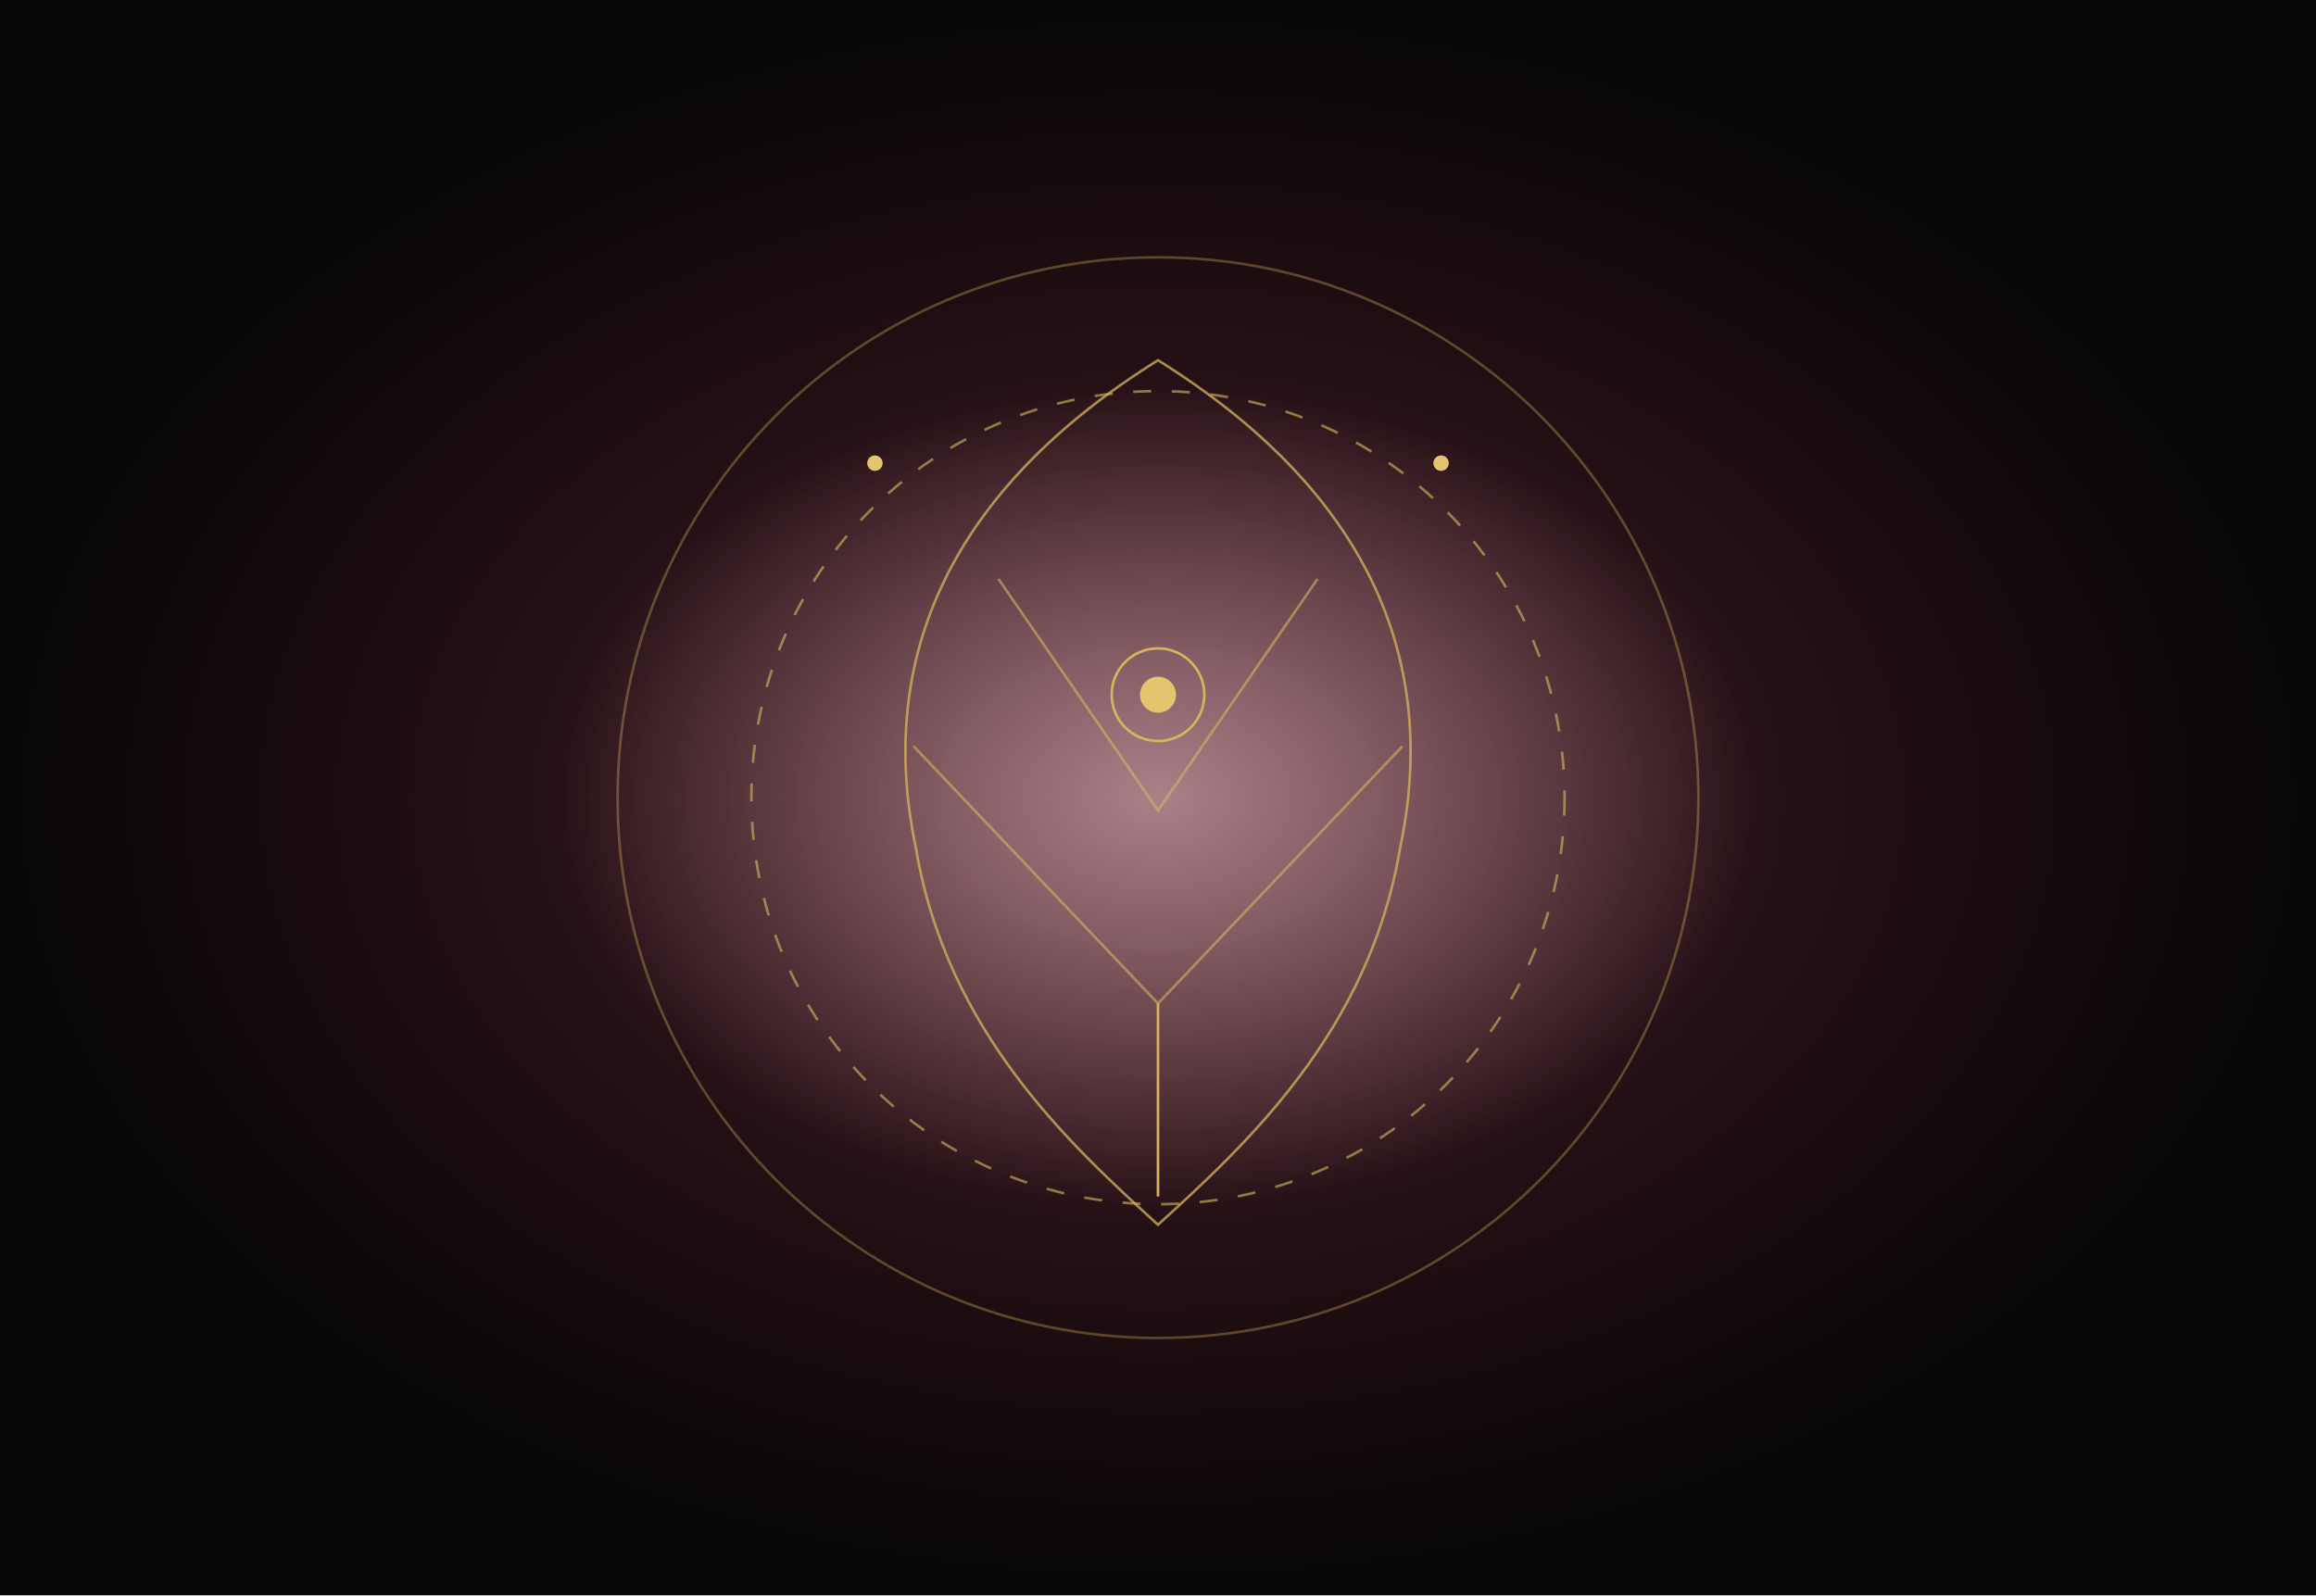
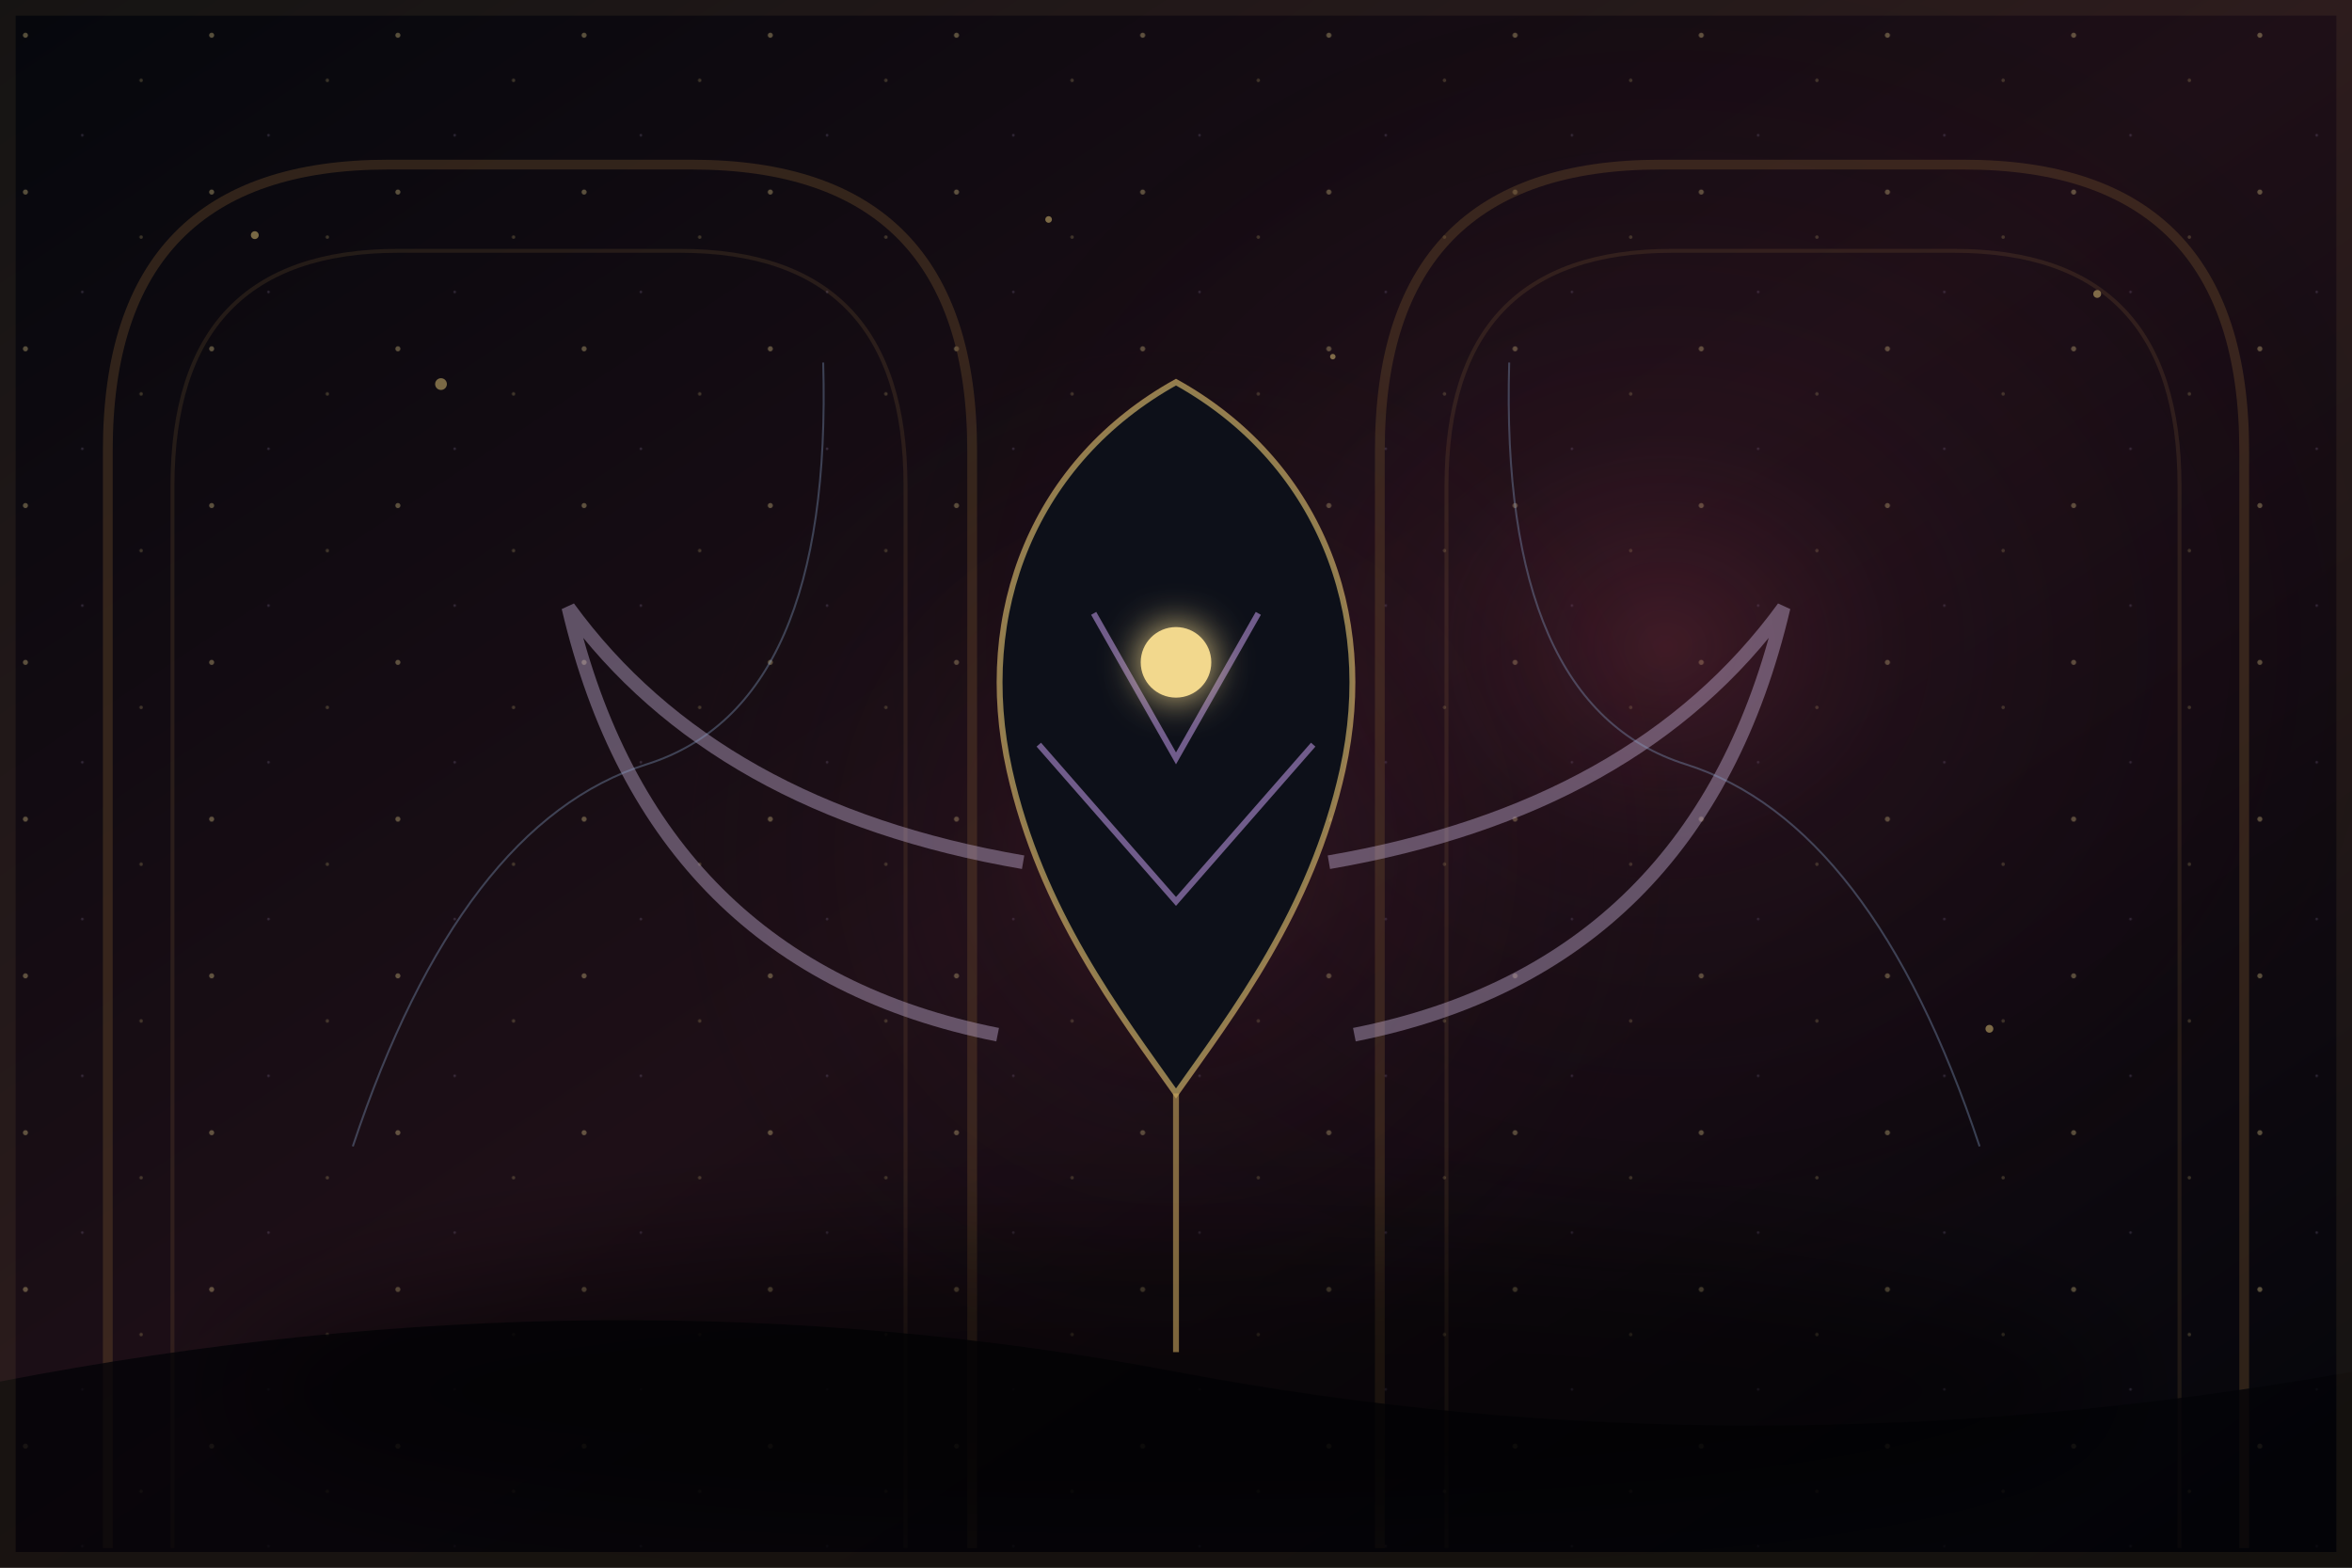
- <svg xmlns="http://www.w3.org/2000/svg" viewBox="0 0 900 620">
+ <svg xmlns="http://www.w3.org/2000/svg" viewBox="0 0 1200 800">
  <defs>
-     <radialGradient id="g">
-       <stop stop-color="#6f2533" stop-opacity=".58" />
-       <stop offset=".52" stop-color="#251015" />
-       <stop offset="1" stop-color="#070607" />
+     <linearGradient id="entitiesbg" x1="0" y1="0" x2="1" y2="1">
+       <stop stop-color="#05070c" />
+       <stop offset=".5" stop-color="#1e0f17" />
+       <stop offset="1" stop-color="#03050a" />
+     </linearGradient>
+     <radialGradient id="entitieshalo">
+       <stop stop-color="#8a3448" stop-opacity=".72" />
+       <stop offset=".28" stop-color="#582238" stop-opacity=".28" />
+       <stop offset="1" stop-color="#000" stop-opacity="0" />
    </radialGradient>
+     <linearGradient id="entitiesgold" x1="0" y1="0" x2="1" y2="1">
+       <stop stop-color="#f4dfa1" />
+       <stop offset=".45" stop-color="#c79a4d" />
+       <stop offset="1" stop-color="#6d4920" />
+     </linearGradient>
+     <linearGradient id="entitiesglass" x1="0" y1="0" x2="0" y2="1">
+       <stop stop-color="#dce8ff" stop-opacity=".26" />
+       <stop offset=".5" stop-color="#8a3448" stop-opacity=".09" />
+       <stop offset="1" stop-color="#04070b" stop-opacity=".38" />
+     </linearGradient>
+     <filter id="entitiesglow" x="-80%" y="-80%" width="260%" height="260%">
+       <feGaussianBlur stdDeviation="10" result="b" />
+       <feMerge>
+         <feMergeNode in="b" />
+         <feMergeNode in="SourceGraphic" />
+       </feMerge>
+     </filter>
+     <filter id="entitiessoft" x="-40%" y="-40%" width="180%" height="180%">
+       <feGaussianBlur stdDeviation="28" />
+     </filter>
+     <pattern id="entitiesstars" width="95" height="80" patternUnits="userSpaceOnUse">
+       <circle cx="13" cy="18" r="1.3" fill="#f1d994" opacity=".48" />
+       <circle cx="72" cy="41" r=".9" fill="#d7c17d" opacity=".32" />
+       <circle cx="42" cy="69" r=".7" fill="#bca8dc" opacity=".24" />
+     </pattern>
  </defs>
-   <rect width="900" height="620" fill="url(#g)" />
-   <g transform="translate(450 310)" fill="none" stroke="#d7b45c">
-     <circle r="210" opacity=".35" />
-     <circle r="158" opacity=".62" stroke-dasharray="7 8" />
-     <path d="M0-170C80-120 110-55 94 20 82 91 34 135 0 166-34 135-82 91-94 20-110-55-80-120 0-170Z" opacity=".75" />
-     <path d="M-95-20 0 80 95-20M-62-85 0 5 62-85" opacity=".6" />
-     <circle cy="-40" r="18" />
-     <path d="M0 80v75" />
+   <rect width="1200" height="800" fill="url(#entitiesbg)" />
+   <rect width="1200" height="800" fill="url(#entitiesstars)" opacity=".7" />
+   <ellipse cx="850" cy="330" rx="440" ry="380" fill="url(#entitieshalo)" opacity=".46" />
+   <path d="M55 790V230Q55 84 198 84h155q143 0 143 146v560M704 790V230Q704 84 847 84h155q143 0 143 146v560" fill="none" stroke="#6b4d2b" stroke-opacity=".4" stroke-width="5" />
+   <path d="M88 790V248q0-120 115-120h144q115 0 115 120v542M738 790V248q0-120 115-120h144q115 0 115 120v542" fill="none" stroke="#d2a65b" stroke-opacity=".12" stroke-width="2" />
+   <path d="M0 705Q310 645 600 700T1200 700V800H0Z" fill="#020307" opacity=".78" />
+   <ellipse cx="600" cy="710" rx="480" ry="78" fill="#000" opacity=".48" filter="url(#entitiessoft)" />
+   <g transform="translate(600 405)">
+     <ellipse cy="30" rx="275" ry="285" fill="url(#entitieshalo)" opacity=".52" />
+     <path d="M0-210C72-170 103-93 85-12 69 60 29 112 0 153-29 112-69 60-85-12-103-93-72-170 0-210Z" fill="#0d1019" stroke="#d8b86c" stroke-opacity=".65" stroke-width="3" />
+     <path d="M-42-92 0-18 42-92M-70-25 0 55 70-25" fill="none" stroke="#ad8bd0" stroke-opacity=".62" stroke-width="3" />
+     <circle cy="-67" r="18" fill="#f2d88d" filter="url(#entitiesglow)" />
+     <path d="M-78 35Q-235 8-310-95Q-267 88-91 123M78 35Q235 8 310-95Q267 88 91 123" fill="none" stroke="#c6b0d7" stroke-opacity=".42" stroke-width="7" />
+     <path d="M0 153v132" stroke="#c8a55d" stroke-opacity=".6" stroke-width="3" />
  </g>
-   <g fill="#e4c56f">
-     <circle cx="450" cy="270" r="7" />
-     <circle cx="340" cy="180" r="3" />
-     <circle cx="560" cy="180" r="3" />
+   <g opacity=".34" fill="none" stroke="#89a7d1">
+     <path d="M180 585Q235 420 330 390T420 185" />
+     <path d="M1010 585Q955 420 860 390T770 185" />
  </g>
+   <g fill="#e4c879" opacity=".5">
+     <circle cx="130" cy="120" r="2" />
+     <circle cx="225" cy="196" r="3" />
+     <circle cx="1070" cy="150" r="2" />
+     <circle cx="1015" cy="525" r="2" />
+     <circle cx="535" cy="112" r="1.7" />
+     <circle cx="680" cy="182" r="1.4" />
+   </g>
+   <path d="M0 0h1200v800H0Z" fill="none" stroke="#d7b065" stroke-opacity=".08" stroke-width="16" />
</svg>
